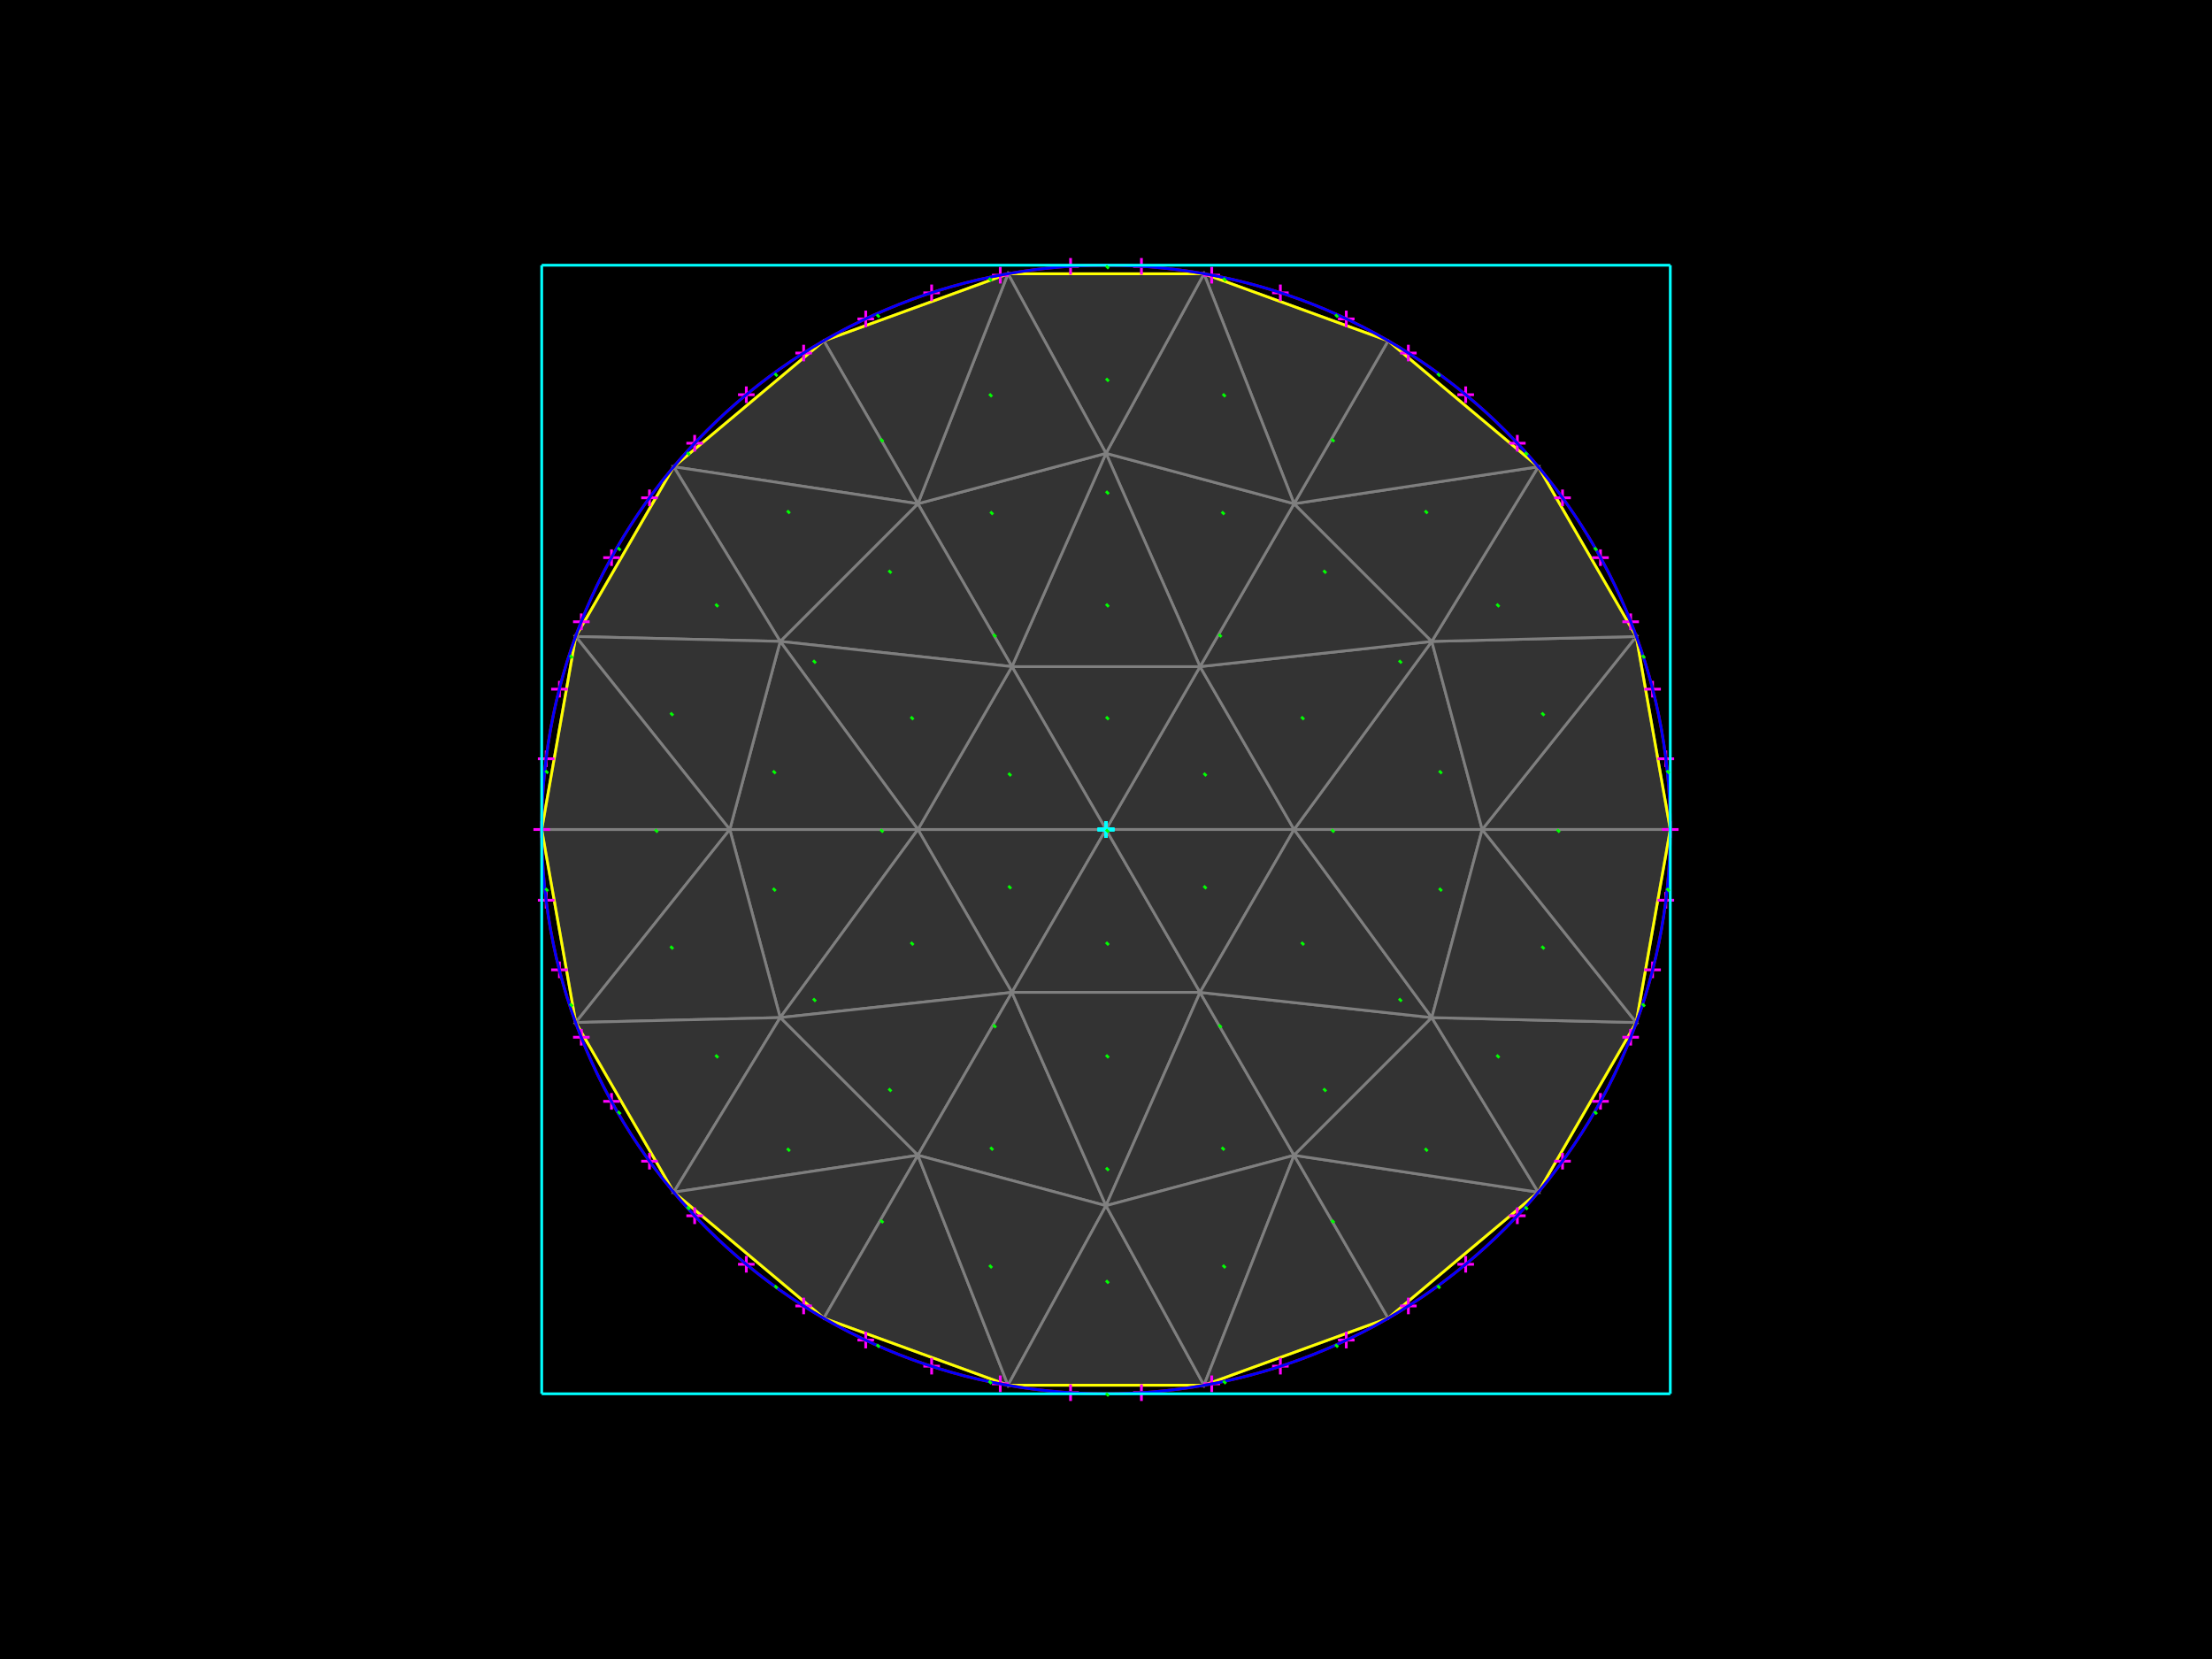
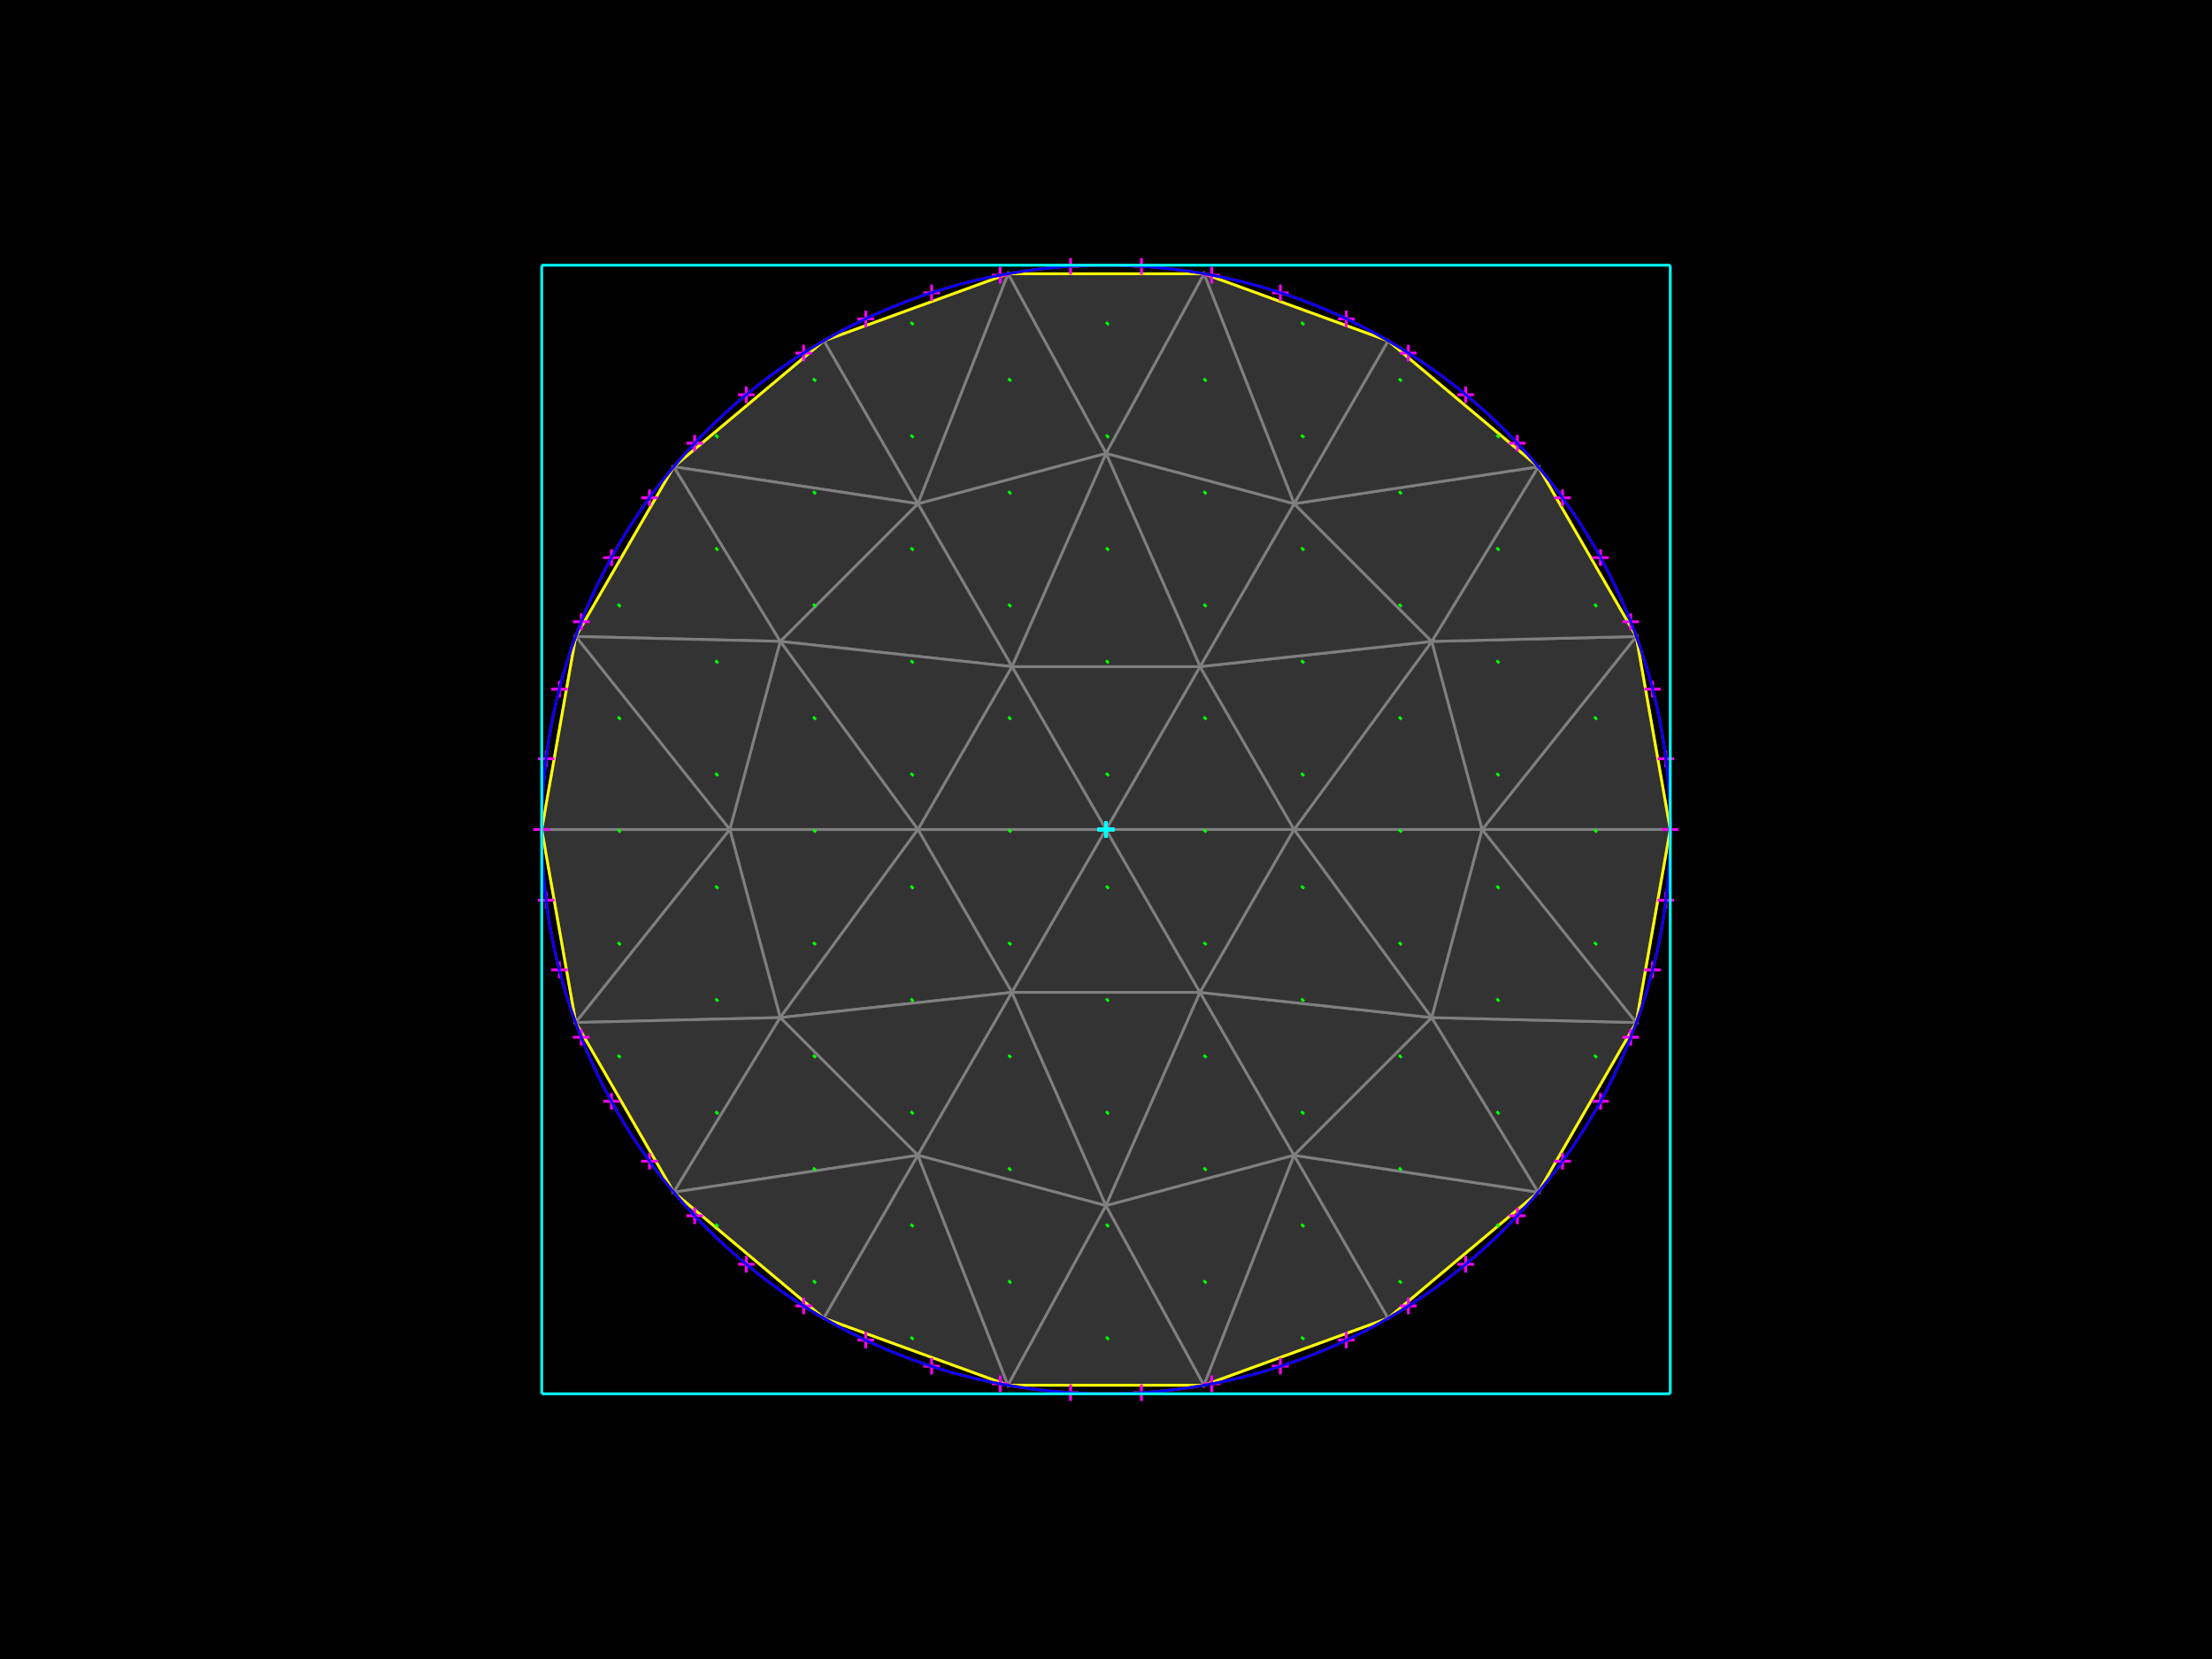
<svg xmlns="http://www.w3.org/2000/svg" xmlns:xlink="http://www.w3.org/1999/xlink" width="800px" height="600px" version="1.1">
  <rect x="0" y="0" width="800" height="600" fill="#000000" />
  <defs>
    <g id="dot">
      <line x1="1" y1="1" x2="0" y2="0" />
    </g>
    <g id="cross">
      <line x1="-3" y1="0" x2="3" y2="0" />
      <line x1="0" y1="-3" x2="0" y2="3" />
    </g>
    <g id="square">
      <line x1="-3" y1="-3" x2="-3" y2="3" />
      <line x1="-3" y1="3" x2="3" y2="3" />
      <line x1="3" y1="3" x2="3" y2="-3" />
      <line x1="3" y1="-3" x2="-3" y2="-3" />
    </g>
    <g id="round">
      <ellipse cx="0" cy="0" rx="3" ry="3" fill="none" />
    </g>
    <g id="triangle">
      <line x1="0" y1="-3" x2="-3" y2="3" />
      <line x1="-3" y1="3" x2="3" y2="3" />
      <line x1="0" y1="-3" x2="3" y2="3" />
    </g>
  </defs>
  <polygon fill="#333333" points="434.014,241.087 468.027,300 400,300 " />
  <polygon fill="none" stroke="#7f7f7f" points="434.014,241.087 468.027,300 400,300 " />
  <polygon fill="#333333" points="365.986,358.913 331.973,300 400,300 " />
  <polygon fill="none" stroke="#7f7f7f" points="365.986,358.913 331.973,300 400,300 " />
  <polygon fill="#333333" points="365.986,241.087 434.014,241.087 400,300 " />
  <polygon fill="none" stroke="#7f7f7f" points="365.986,241.087 434.014,241.087 400,300 " />
  <polygon fill="#333333" points="434.014,358.913 365.986,358.913 400,300 " />
  <polygon fill="none" stroke="#7f7f7f" points="434.014,358.913 365.986,358.913 400,300 " />
  <polygon fill="#333333" points="331.973,300 365.986,241.087 400,300 " />
  <polygon fill="none" stroke="#7f7f7f" points="331.973,300 365.986,241.087 400,300 " />
  <polygon fill="#333333" points="468.027,300 434.014,358.913 400,300 " />
  <polygon fill="none" stroke="#7f7f7f" points="468.027,300 434.014,358.913 400,300 " />
  <polygon fill="#333333" points="468.027,300 517.827,231.973 536.054,300 " />
  <polygon fill="none" stroke="#7f7f7f" points="468.027,300 517.827,231.973 536.054,300 " />
  <polygon fill="#333333" points="331.973,300 282.173,368.027 263.946,300 " />
  <polygon fill="none" stroke="#7f7f7f" points="331.973,300 282.173,368.027 263.946,300 " />
  <polygon fill="#333333" points="468.027,300 434.014,241.087 517.827,231.973 " />
  <polygon fill="none" stroke="#7f7f7f" points="468.027,300 434.014,241.087 517.827,231.973 " />
  <polygon fill="#333333" points="331.973,300 365.986,358.913 282.173,368.027 " />
  <polygon fill="none" stroke="#7f7f7f" points="331.973,300 365.986,358.913 282.173,368.027 " />
  <polygon fill="#333333" points="434.014,241.087 468.027,182.173 517.827,231.973 " />
  <polygon fill="none" stroke="#7f7f7f" points="434.014,241.087 468.027,182.173 517.827,231.973 " />
  <polygon fill="#333333" points="365.986,358.913 331.973,417.827 282.173,368.027 " />
  <polygon fill="none" stroke="#7f7f7f" points="365.986,358.913 331.973,417.827 282.173,368.027 " />
  <polygon fill="#333333" points="434.014,241.087 400,163.946 468.027,182.173 " />
  <polygon fill="none" stroke="#7f7f7f" points="434.014,241.087 400,163.946 468.027,182.173 " />
  <polygon fill="#333333" points="365.986,358.913 400,436.054 331.973,417.827 " />
  <polygon fill="none" stroke="#7f7f7f" points="365.986,358.913 400,436.054 331.973,417.827 " />
  <polygon fill="#333333" points="434.014,241.087 365.986,241.087 400,163.946 " />
  <polygon fill="none" stroke="#7f7f7f" points="434.014,241.087 365.986,241.087 400,163.946 " />
  <polygon fill="#333333" points="365.986,358.913 434.014,358.913 400,436.054 " />
  <polygon fill="none" stroke="#7f7f7f" points="365.986,358.913 434.014,358.913 400,436.054 " />
  <polygon fill="#333333" points="365.986,241.087 331.973,182.173 400,163.946 " />
  <polygon fill="none" stroke="#7f7f7f" points="365.986,241.087 331.973,182.173 400,163.946 " />
  <polygon fill="#333333" points="434.014,358.913 468.027,417.827 400,436.054 " />
  <polygon fill="none" stroke="#7f7f7f" points="434.014,358.913 468.027,417.827 400,436.054 " />
  <polygon fill="#333333" points="365.986,241.087 282.173,231.973 331.973,182.173 " />
  <polygon fill="none" stroke="#7f7f7f" points="365.986,241.087 282.173,231.973 331.973,182.173 " />
  <polygon fill="#333333" points="434.014,358.913 517.827,368.027 468.027,417.827 " />
  <polygon fill="none" stroke="#7f7f7f" points="434.014,358.913 517.827,368.027 468.027,417.827 " />
  <polygon fill="#333333" points="365.986,241.087 331.973,300 282.173,231.973 " />
  <polygon fill="none" stroke="#7f7f7f" points="365.986,241.087 331.973,300 282.173,231.973 " />
  <polygon fill="#333333" points="434.014,358.913 468.027,300 517.827,368.027 " />
  <polygon fill="none" stroke="#7f7f7f" points="434.014,358.913 468.027,300 517.827,368.027 " />
  <polygon fill="#333333" points="331.973,300 263.946,300 282.173,231.973 " />
  <polygon fill="none" stroke="#7f7f7f" points="331.973,300 263.946,300 282.173,231.973 " />
  <polygon fill="#333333" points="468.027,300 536.054,300 517.827,368.027 " />
  <polygon fill="none" stroke="#7f7f7f" points="468.027,300 536.054,300 517.827,368.027 " />
  <polygon fill="#333333" points="536.054,300 591.774,230.2 604.082,300 " />
  <polygon fill="none" stroke="#7f7f7f" points="536.054,300 591.774,230.2 604.082,300 " />
  <polygon fill="#333333" points="263.946,300 208.226,369.8 195.918,300 " />
  <polygon fill="none" stroke="#7f7f7f" points="263.946,300 208.226,369.8 195.918,300 " />
  <polygon fill="#333333" points="536.054,300 517.827,231.973 591.774,230.2 " />
  <polygon fill="none" stroke="#7f7f7f" points="536.054,300 517.827,231.973 591.774,230.2 " />
  <polygon fill="#333333" points="263.946,300 282.173,368.027 208.226,369.8 " />
  <polygon fill="none" stroke="#7f7f7f" points="263.946,300 282.173,368.027 208.226,369.8 " />
  <polygon fill="#333333" points="517.827,231.973 556.336,168.819 591.774,230.2 " />
  <polygon fill="none" stroke="#7f7f7f" points="517.827,231.973 556.336,168.819 591.774,230.2 " />
  <polygon fill="#333333" points="282.173,368.027 243.664,431.181 208.226,369.8 " />
  <polygon fill="none" stroke="#7f7f7f" points="282.173,368.027 243.664,431.181 208.226,369.8 " />
  <polygon fill="#333333" points="517.827,231.973 468.027,182.173 556.336,168.819 " />
  <polygon fill="none" stroke="#7f7f7f" points="517.827,231.973 468.027,182.173 556.336,168.819 " />
  <polygon fill="#333333" points="282.173,368.027 331.973,417.827 243.664,431.181 " />
  <polygon fill="none" stroke="#7f7f7f" points="282.173,368.027 331.973,417.827 243.664,431.181 " />
  <polygon fill="#333333" points="468.027,182.173 502.041,123.26 556.336,168.819 " />
  <polygon fill="none" stroke="#7f7f7f" points="468.027,182.173 502.041,123.26 556.336,168.819 " />
  <polygon fill="#333333" points="331.973,417.827 297.959,476.74 243.664,431.181 " />
  <polygon fill="none" stroke="#7f7f7f" points="331.973,417.827 297.959,476.74 243.664,431.181 " />
  <polygon fill="#333333" points="468.027,182.173 435.438,99.019 502.041,123.26 " />
  <polygon fill="none" stroke="#7f7f7f" points="468.027,182.173 435.438,99.019 502.041,123.26 " />
  <polygon fill="#333333" points="331.973,417.827 364.562,500.981 297.959,476.74 " />
  <polygon fill="none" stroke="#7f7f7f" points="331.973,417.827 364.562,500.981 297.959,476.74 " />
  <polygon fill="#333333" points="468.027,182.173 400,163.946 435.438,99.019 " />
  <polygon fill="none" stroke="#7f7f7f" points="468.027,182.173 400,163.946 435.438,99.019 " />
  <polygon fill="#333333" points="331.973,417.827 400,436.054 364.562,500.981 " />
  <polygon fill="none" stroke="#7f7f7f" points="331.973,417.827 400,436.054 364.562,500.981 " />
  <polygon fill="#333333" points="400,163.946 364.562,99.019 435.438,99.019 " />
  <polygon fill="none" stroke="#7f7f7f" points="400,163.946 364.562,99.019 435.438,99.019 " />
  <polygon fill="#333333" points="400,436.054 435.438,500.981 364.562,500.981 " />
  <polygon fill="none" stroke="#7f7f7f" points="400,436.054 435.438,500.981 364.562,500.981 " />
  <polygon fill="#333333" points="400,163.946 331.973,182.173 364.562,99.019 " />
  <polygon fill="none" stroke="#7f7f7f" points="400,163.946 331.973,182.173 364.562,99.019 " />
  <polygon fill="#333333" points="400,436.054 468.027,417.827 435.438,500.981 " />
  <polygon fill="none" stroke="#7f7f7f" points="400,436.054 468.027,417.827 435.438,500.981 " />
  <polygon fill="#333333" points="331.973,182.173 297.959,123.26 364.562,99.019 " />
  <polygon fill="none" stroke="#7f7f7f" points="331.973,182.173 297.959,123.26 364.562,99.019 " />
  <polygon fill="#333333" points="468.027,417.827 502.041,476.74 435.438,500.981 " />
  <polygon fill="none" stroke="#7f7f7f" points="468.027,417.827 502.041,476.74 435.438,500.981 " />
  <polygon fill="#333333" points="331.973,182.173 243.664,168.819 297.959,123.26 " />
  <polygon fill="none" stroke="#7f7f7f" points="331.973,182.173 243.664,168.819 297.959,123.26 " />
  <polygon fill="#333333" points="468.027,417.827 556.336,431.181 502.041,476.74 " />
  <polygon fill="none" stroke="#7f7f7f" points="468.027,417.827 556.336,431.181 502.041,476.74 " />
  <polygon fill="#333333" points="331.973,182.173 282.173,231.973 243.664,168.819 " />
  <polygon fill="none" stroke="#7f7f7f" points="331.973,182.173 282.173,231.973 243.664,168.819 " />
  <polygon fill="#333333" points="468.027,417.827 517.827,368.027 556.336,431.181 " />
  <polygon fill="none" stroke="#7f7f7f" points="468.027,417.827 517.827,368.027 556.336,431.181 " />
  <polygon fill="#333333" points="282.173,231.973 208.226,230.2 243.664,168.819 " />
  <polygon fill="none" stroke="#7f7f7f" points="282.173,231.973 208.226,230.2 243.664,168.819 " />
  <polygon fill="#333333" points="517.827,368.027 591.774,369.8 556.336,431.181 " />
  <polygon fill="none" stroke="#7f7f7f" points="517.827,368.027 591.774,369.8 556.336,431.181 " />
  <polygon fill="#333333" points="282.173,231.973 263.946,300 208.226,230.2 " />
  <polygon fill="none" stroke="#7f7f7f" points="282.173,231.973 263.946,300 208.226,230.2 " />
  <polygon fill="#333333" points="517.827,368.027 536.054,300 591.774,369.8 " />
  <polygon fill="none" stroke="#7f7f7f" points="517.827,368.027 536.054,300 591.774,369.8 " />
  <polygon fill="#333333" points="263.946,300 195.918,300 208.226,230.2 " />
  <polygon fill="none" stroke="#7f7f7f" points="263.946,300 195.918,300 208.226,230.2 " />
  <polygon fill="#333333" points="536.054,300 604.082,300 591.774,369.8 " />
  <polygon fill="none" stroke="#7f7f7f" points="536.054,300 604.082,300 591.774,369.8 " />
  <polygon fill="none" stroke="#ffff00" points="604.082,300 591.774,230.2 556.336,168.819 502.041,123.26 435.438,99.019 364.562,99.019 297.959,123.26 243.664,168.819 208.226,230.2 195.918,300 208.226,369.8 243.664,431.181 297.959,476.74 364.562,500.981 435.438,500.981 502.041,476.74 556.336,431.181 591.774,369.8 " />
  <use x="604.082" y="300" xlink:href="#cross" stroke="#ff00ff" />
  <use x="400" y="300" xlink:href="#cross" stroke="#00ffff" />
  <use x="602.472" y="274.422" xlink:href="#cross" stroke="#ff00ff" />
  <use x="400" y="300" xlink:href="#cross" stroke="#00ffff" />
  <use x="597.67" y="249.247" xlink:href="#cross" stroke="#ff00ff" />
  <use x="400" y="300" xlink:href="#cross" stroke="#00ffff" />
  <use x="589.75" y="224.873" xlink:href="#cross" stroke="#ff00ff" />
  <use x="400" y="300" xlink:href="#cross" stroke="#00ffff" />
  <use x="578.838" y="201.683" xlink:href="#cross" stroke="#ff00ff" />
  <use x="400" y="300" xlink:href="#cross" stroke="#00ffff" />
  <use x="565.106" y="180.044" xlink:href="#cross" stroke="#ff00ff" />
  <use x="400" y="300" xlink:href="#cross" stroke="#00ffff" />
  <use x="548.769" y="160.297" xlink:href="#cross" stroke="#ff00ff" />
  <use x="400" y="300" xlink:href="#cross" stroke="#00ffff" />
  <use x="530.087" y="142.752" xlink:href="#cross" stroke="#ff00ff" />
  <use x="400" y="300" xlink:href="#cross" stroke="#00ffff" />
  <use x="509.352" y="127.688" xlink:href="#cross" stroke="#ff00ff" />
  <use x="400" y="300" xlink:href="#cross" stroke="#00ffff" />
  <use x="486.894" y="115.341" xlink:href="#cross" stroke="#ff00ff" />
  <use x="400" y="300" xlink:href="#cross" stroke="#00ffff" />
  <use x="463.065" y="105.907" xlink:href="#cross" stroke="#ff00ff" />
  <use x="400" y="300" xlink:href="#cross" stroke="#00ffff" />
  <use x="438.241" y="99.533" xlink:href="#cross" stroke="#ff00ff" />
  <use x="400" y="300" xlink:href="#cross" stroke="#00ffff" />
  <use x="412.814" y="96.321" xlink:href="#cross" stroke="#ff00ff" />
  <use x="400" y="300" xlink:href="#cross" stroke="#00ffff" />
  <use x="387.186" y="96.321" xlink:href="#cross" stroke="#ff00ff" />
  <use x="400" y="300" xlink:href="#cross" stroke="#00ffff" />
  <use x="361.759" y="99.533" xlink:href="#cross" stroke="#ff00ff" />
  <use x="400" y="300" xlink:href="#cross" stroke="#00ffff" />
  <use x="336.935" y="105.907" xlink:href="#cross" stroke="#ff00ff" />
  <use x="400" y="300" xlink:href="#cross" stroke="#00ffff" />
  <use x="313.106" y="115.341" xlink:href="#cross" stroke="#ff00ff" />
  <use x="400" y="300" xlink:href="#cross" stroke="#00ffff" />
  <use x="290.648" y="127.688" xlink:href="#cross" stroke="#ff00ff" />
  <use x="400" y="300" xlink:href="#cross" stroke="#00ffff" />
  <use x="269.913" y="142.752" xlink:href="#cross" stroke="#ff00ff" />
  <use x="400" y="300" xlink:href="#cross" stroke="#00ffff" />
  <use x="251.231" y="160.297" xlink:href="#cross" stroke="#ff00ff" />
  <use x="400" y="300" xlink:href="#cross" stroke="#00ffff" />
  <use x="234.894" y="180.044" xlink:href="#cross" stroke="#ff00ff" />
  <use x="400" y="300" xlink:href="#cross" stroke="#00ffff" />
  <use x="221.162" y="201.683" xlink:href="#cross" stroke="#ff00ff" />
  <use x="400" y="300" xlink:href="#cross" stroke="#00ffff" />
  <use x="210.25" y="224.873" xlink:href="#cross" stroke="#ff00ff" />
  <use x="400" y="300" xlink:href="#cross" stroke="#00ffff" />
  <use x="202.33" y="249.247" xlink:href="#cross" stroke="#ff00ff" />
  <use x="400" y="300" xlink:href="#cross" stroke="#00ffff" />
  <use x="197.528" y="274.422" xlink:href="#cross" stroke="#ff00ff" />
  <use x="400" y="300" xlink:href="#cross" stroke="#00ffff" />
  <use x="195.918" y="300" xlink:href="#cross" stroke="#ff00ff" />
  <use x="400" y="300" xlink:href="#cross" stroke="#00ffff" />
  <use x="197.528" y="325.578" xlink:href="#cross" stroke="#ff00ff" />
  <use x="400" y="300" xlink:href="#cross" stroke="#00ffff" />
  <use x="202.33" y="350.753" xlink:href="#cross" stroke="#ff00ff" />
  <use x="400" y="300" xlink:href="#cross" stroke="#00ffff" />
  <use x="210.25" y="375.127" xlink:href="#cross" stroke="#ff00ff" />
  <use x="400" y="300" xlink:href="#cross" stroke="#00ffff" />
  <use x="221.162" y="398.317" xlink:href="#cross" stroke="#ff00ff" />
  <use x="400" y="300" xlink:href="#cross" stroke="#00ffff" />
  <use x="234.894" y="419.956" xlink:href="#cross" stroke="#ff00ff" />
  <use x="400" y="300" xlink:href="#cross" stroke="#00ffff" />
  <use x="251.231" y="439.703" xlink:href="#cross" stroke="#ff00ff" />
  <use x="400" y="300" xlink:href="#cross" stroke="#00ffff" />
  <use x="269.913" y="457.248" xlink:href="#cross" stroke="#ff00ff" />
  <use x="400" y="300" xlink:href="#cross" stroke="#00ffff" />
  <use x="290.648" y="472.312" xlink:href="#cross" stroke="#ff00ff" />
  <use x="400" y="300" xlink:href="#cross" stroke="#00ffff" />
  <use x="313.106" y="484.659" xlink:href="#cross" stroke="#ff00ff" />
  <use x="400" y="300" xlink:href="#cross" stroke="#00ffff" />
  <use x="336.935" y="494.093" xlink:href="#cross" stroke="#ff00ff" />
  <use x="400" y="300" xlink:href="#cross" stroke="#00ffff" />
  <use x="361.759" y="500.467" xlink:href="#cross" stroke="#ff00ff" />
  <use x="400" y="300" xlink:href="#cross" stroke="#00ffff" />
  <use x="387.186" y="503.679" xlink:href="#cross" stroke="#ff00ff" />
  <use x="400" y="300" xlink:href="#cross" stroke="#00ffff" />
  <use x="412.814" y="503.679" xlink:href="#cross" stroke="#ff00ff" />
  <use x="400" y="300" xlink:href="#cross" stroke="#00ffff" />
  <use x="438.241" y="500.467" xlink:href="#cross" stroke="#ff00ff" />
  <use x="400" y="300" xlink:href="#cross" stroke="#00ffff" />
  <use x="463.065" y="494.093" xlink:href="#cross" stroke="#ff00ff" />
  <use x="400" y="300" xlink:href="#cross" stroke="#00ffff" />
  <use x="486.894" y="484.659" xlink:href="#cross" stroke="#ff00ff" />
  <use x="400" y="300" xlink:href="#cross" stroke="#00ffff" />
  <use x="509.352" y="472.312" xlink:href="#cross" stroke="#ff00ff" />
  <use x="400" y="300" xlink:href="#cross" stroke="#00ffff" />
  <use x="530.087" y="457.248" xlink:href="#cross" stroke="#ff00ff" />
  <use x="400" y="300" xlink:href="#cross" stroke="#00ffff" />
  <use x="548.769" y="439.703" xlink:href="#cross" stroke="#ff00ff" />
  <use x="400" y="300" xlink:href="#cross" stroke="#00ffff" />
  <use x="565.106" y="419.956" xlink:href="#cross" stroke="#ff00ff" />
  <use x="400" y="300" xlink:href="#cross" stroke="#00ffff" />
  <use x="578.838" y="398.317" xlink:href="#cross" stroke="#ff00ff" />
  <use x="400" y="300" xlink:href="#cross" stroke="#00ffff" />
  <use x="589.75" y="375.127" xlink:href="#cross" stroke="#ff00ff" />
  <use x="400" y="300" xlink:href="#cross" stroke="#00ffff" />
  <use x="597.67" y="350.753" xlink:href="#cross" stroke="#ff00ff" />
  <use x="400" y="300" xlink:href="#cross" stroke="#00ffff" />
  <use x="602.472" y="325.578" xlink:href="#cross" stroke="#ff00ff" />
  <use x="400" y="300" xlink:href="#cross" stroke="#00ffff" />
  <ellipse cx="400" cy="300" rx="204.082" ry="204.082" stroke="#ff0000" fill="none" />
  <ellipse cx="400" cy="300" rx="204.082" ry="204.082" stroke="#0000ff" fill="none" />
  <line x1="195.918" y1="504.082" x2="604.082" y2="504.082" stroke="#00ffff" />
  <line x1="604.082" y1="95.918" x2="604.082" y2="504.082" stroke="#00ffff" />
  <line x1="604.082" y1="95.918" x2="195.918" y2="95.918" stroke="#00ffff" />
  <line x1="195.918" y1="504.082" x2="195.918" y2="95.918" stroke="#00ffff" />
-   <use x="400" y="300" xlink:href="#dot" stroke="#00ff00" />
-   <use x="400" y="96.122" xlink:href="#dot" stroke="#00ff00" />
-   <use x="442.389" y="100.578" xlink:href="#dot" stroke="#00ff00" />
-   <use x="482.924" y="113.749" xlink:href="#dot" stroke="#00ff00" />
-   <use x="519.836" y="135.06" xlink:href="#dot" stroke="#00ff00" />
-   <use x="551.511" y="163.579" xlink:href="#dot" stroke="#00ff00" />
-   <use x="576.563" y="198.061" xlink:href="#dot" stroke="#00ff00" />
-   <use x="593.899" y="236.998" xlink:href="#dot" stroke="#00ff00" />
-   <use x="602.761" y="278.689" xlink:href="#dot" stroke="#00ff00" />
-   <use x="602.761" y="321.311" xlink:href="#dot" stroke="#00ff00" />
-   <use x="593.899" y="363.002" xlink:href="#dot" stroke="#00ff00" />
-   <use x="576.563" y="401.939" xlink:href="#dot" stroke="#00ff00" />
-   <use x="551.511" y="436.421" xlink:href="#dot" stroke="#00ff00" />
-   <use x="519.836" y="464.94" xlink:href="#dot" stroke="#00ff00" />
-   <use x="482.924" y="486.251" xlink:href="#dot" stroke="#00ff00" />
-   <use x="442.389" y="499.422" xlink:href="#dot" stroke="#00ff00" />
-   <use x="400" y="503.878" xlink:href="#dot" stroke="#00ff00" />
-   <use x="357.611" y="499.422" xlink:href="#dot" stroke="#00ff00" />
-   <use x="317.076" y="486.251" xlink:href="#dot" stroke="#00ff00" />
-   <use x="280.164" y="464.94" xlink:href="#dot" stroke="#00ff00" />
-   <use x="248.489" y="436.421" xlink:href="#dot" stroke="#00ff00" />
-   <use x="223.437" y="401.939" xlink:href="#dot" stroke="#00ff00" />
-   <use x="206.101" y="363.002" xlink:href="#dot" stroke="#00ff00" />
-   <use x="197.239" y="321.311" xlink:href="#dot" stroke="#00ff00" />
-   <use x="197.239" y="278.689" xlink:href="#dot" stroke="#00ff00" />
-   <use x="206.101" y="236.998" xlink:href="#dot" stroke="#00ff00" />
-   <use x="223.437" y="198.061" xlink:href="#dot" stroke="#00ff00" />
-   <use x="248.489" y="163.579" xlink:href="#dot" stroke="#00ff00" />
-   <use x="280.164" y="135.06" xlink:href="#dot" stroke="#00ff00" />
-   <use x="317.076" y="113.749" xlink:href="#dot" stroke="#00ff00" />
-   <use x="357.611" y="100.578" xlink:href="#dot" stroke="#00ff00" />
-   <use x="400" y="136.898" xlink:href="#dot" stroke="#00ff00" />
-   <use x="442.214" y="142.456" xlink:href="#dot" stroke="#00ff00" />
-   <use x="481.551" y="158.749" xlink:href="#dot" stroke="#00ff00" />
-   <use x="515.331" y="184.669" xlink:href="#dot" stroke="#00ff00" />
-   <use x="541.251" y="218.449" xlink:href="#dot" stroke="#00ff00" />
-   <use x="557.544" y="257.786" xlink:href="#dot" stroke="#00ff00" />
-   <use x="563.102" y="300" xlink:href="#dot" stroke="#00ff00" />
-   <use x="557.544" y="342.214" xlink:href="#dot" stroke="#00ff00" />
-   <use x="541.251" y="381.551" xlink:href="#dot" stroke="#00ff00" />
-   <use x="515.331" y="415.331" xlink:href="#dot" stroke="#00ff00" />
-   <use x="481.551" y="441.251" xlink:href="#dot" stroke="#00ff00" />
-   <use x="442.214" y="457.544" xlink:href="#dot" stroke="#00ff00" />
-   <use x="400" y="463.102" xlink:href="#dot" stroke="#00ff00" />
-   <use x="357.786" y="457.544" xlink:href="#dot" stroke="#00ff00" />
-   <use x="318.449" y="441.251" xlink:href="#dot" stroke="#00ff00" />
-   <use x="284.669" y="415.331" xlink:href="#dot" stroke="#00ff00" />
-   <use x="258.749" y="381.551" xlink:href="#dot" stroke="#00ff00" />
-   <use x="242.456" y="342.214" xlink:href="#dot" stroke="#00ff00" />
-   <use x="236.898" y="300" xlink:href="#dot" stroke="#00ff00" />
-   <use x="242.456" y="257.786" xlink:href="#dot" stroke="#00ff00" />
-   <use x="258.749" y="218.449" xlink:href="#dot" stroke="#00ff00" />
-   <use x="284.669" y="184.669" xlink:href="#dot" stroke="#00ff00" />
-   <use x="318.449" y="158.749" xlink:href="#dot" stroke="#00ff00" />
-   <use x="357.786" y="142.456" xlink:href="#dot" stroke="#00ff00" />
-   <use x="400" y="177.673" xlink:href="#dot" stroke="#00ff00" />
-   <use x="441.838" y="185.051" xlink:href="#dot" stroke="#00ff00" />
-   <use x="478.63" y="206.292" xlink:href="#dot" stroke="#00ff00" />
-   <use x="505.938" y="238.837" xlink:href="#dot" stroke="#00ff00" />
-   <use x="520.468" y="278.758" xlink:href="#dot" stroke="#00ff00" />
-   <use x="520.468" y="321.242" xlink:href="#dot" stroke="#00ff00" />
-   <use x="505.938" y="361.163" xlink:href="#dot" stroke="#00ff00" />
-   <use x="478.63" y="393.708" xlink:href="#dot" stroke="#00ff00" />
-   <use x="441.838" y="414.949" xlink:href="#dot" stroke="#00ff00" />
-   <use x="400" y="422.327" xlink:href="#dot" stroke="#00ff00" />
-   <use x="358.162" y="414.949" xlink:href="#dot" stroke="#00ff00" />
-   <use x="321.37" y="393.708" xlink:href="#dot" stroke="#00ff00" />
-   <use x="294.062" y="361.163" xlink:href="#dot" stroke="#00ff00" />
-   <use x="279.532" y="321.242" xlink:href="#dot" stroke="#00ff00" />
-   <use x="279.532" y="278.758" xlink:href="#dot" stroke="#00ff00" />
-   <use x="294.062" y="238.837" xlink:href="#dot" stroke="#00ff00" />
-   <use x="321.37" y="206.292" xlink:href="#dot" stroke="#00ff00" />
-   <use x="358.162" y="185.051" xlink:href="#dot" stroke="#00ff00" />
-   <use x="400" y="218.449" xlink:href="#dot" stroke="#00ff00" />
-   <use x="440.776" y="229.375" xlink:href="#dot" stroke="#00ff00" />
-   <use x="470.625" y="259.224" xlink:href="#dot" stroke="#00ff00" />
-   <use x="481.551" y="300" xlink:href="#dot" stroke="#00ff00" />
-   <use x="470.625" y="340.776" xlink:href="#dot" stroke="#00ff00" />
-   <use x="440.776" y="370.625" xlink:href="#dot" stroke="#00ff00" />
-   <use x="400" y="381.551" xlink:href="#dot" stroke="#00ff00" />
-   <use x="359.224" y="370.625" xlink:href="#dot" stroke="#00ff00" />
-   <use x="329.375" y="340.776" xlink:href="#dot" stroke="#00ff00" />
-   <use x="318.449" y="300" xlink:href="#dot" stroke="#00ff00" />
-   <use x="329.375" y="259.224" xlink:href="#dot" stroke="#00ff00" />
-   <use x="359.224" y="229.375" xlink:href="#dot" stroke="#00ff00" />
-   <use x="400" y="259.224" xlink:href="#dot" stroke="#00ff00" />
-   <use x="435.313" y="279.612" xlink:href="#dot" stroke="#00ff00" />
-   <use x="435.313" y="320.388" xlink:href="#dot" stroke="#00ff00" />
-   <use x="400" y="340.776" xlink:href="#dot" stroke="#00ff00" />
-   <use x="364.687" y="320.388" xlink:href="#dot" stroke="#00ff00" />
-   <use x="364.687" y="279.612" xlink:href="#dot" stroke="#00ff00" />
+   <use x="435.313" y="259.224" xlink:href="#dot" stroke="#00ff00" />
+   <use x="364.687" y="259.224" xlink:href="#dot" stroke="#00ff00" />
+   <use x="435.313" y="340.776" xlink:href="#dot" stroke="#00ff00" />
+   <use x="364.687" y="340.776" xlink:href="#dot" stroke="#00ff00" />
+   <use x="435.313" y="218.449" xlink:href="#dot" stroke="#00ff00" />
+   <use x="364.687" y="218.449" xlink:href="#dot" stroke="#00ff00" />
+   <use x="435.313" y="381.551" xlink:href="#dot" stroke="#00ff00" />
+   <use x="364.687" y="381.551" xlink:href="#dot" stroke="#00ff00" />
+   <use x="435.313" y="177.673" xlink:href="#dot" stroke="#00ff00" />
+   <use x="364.687" y="177.673" xlink:href="#dot" stroke="#00ff00" />
+   <use x="435.313" y="422.327" xlink:href="#dot" stroke="#00ff00" />
+   <use x="364.687" y="422.327" xlink:href="#dot" stroke="#00ff00" />
+   <use x="435.313" y="136.898" xlink:href="#dot" stroke="#00ff00" />
+   <use x="364.687" y="136.898" xlink:href="#dot" stroke="#00ff00" />
+   <use x="435.313" y="463.102" xlink:href="#dot" stroke="#00ff00" />
+   <use x="364.687" y="463.102" xlink:href="#dot" stroke="#00ff00" />
+   <use x="470.625" y="279.612" xlink:href="#dot" stroke="#00ff00" />
+   <use x="329.375" y="279.612" xlink:href="#dot" stroke="#00ff00" />
+   <use x="470.625" y="320.388" xlink:href="#dot" stroke="#00ff00" />
+   <use x="329.375" y="320.388" xlink:href="#dot" stroke="#00ff00" />
+   <use x="470.625" y="238.837" xlink:href="#dot" stroke="#00ff00" />
+   <use x="329.375" y="238.837" xlink:href="#dot" stroke="#00ff00" />
+   <use x="470.625" y="361.163" xlink:href="#dot" stroke="#00ff00" />
+   <use x="329.375" y="361.163" xlink:href="#dot" stroke="#00ff00" />
+   <use x="470.625" y="198.061" xlink:href="#dot" stroke="#00ff00" />
+   <use x="329.375" y="198.061" xlink:href="#dot" stroke="#00ff00" />
+   <use x="470.625" y="401.939" xlink:href="#dot" stroke="#00ff00" />
+   <use x="329.375" y="401.939" xlink:href="#dot" stroke="#00ff00" />
+   <use x="470.625" y="157.286" xlink:href="#dot" stroke="#00ff00" />
+   <use x="329.375" y="157.286" xlink:href="#dot" stroke="#00ff00" />
+   <use x="470.625" y="442.714" xlink:href="#dot" stroke="#00ff00" />
+   <use x="329.375" y="442.714" xlink:href="#dot" stroke="#00ff00" />
+   <use x="470.625" y="116.51" xlink:href="#dot" stroke="#00ff00" />
+   <use x="329.375" y="116.51" xlink:href="#dot" stroke="#00ff00" />
+   <use x="470.625" y="483.49" xlink:href="#dot" stroke="#00ff00" />
+   <use x="329.375" y="483.49" xlink:href="#dot" stroke="#00ff00" />
+   <use x="505.938" y="259.224" xlink:href="#dot" stroke="#00ff00" />
+   <use x="294.062" y="259.224" xlink:href="#dot" stroke="#00ff00" />
+   <use x="505.938" y="340.776" xlink:href="#dot" stroke="#00ff00" />
+   <use x="294.062" y="340.776" xlink:href="#dot" stroke="#00ff00" />
+   <use x="505.938" y="218.449" xlink:href="#dot" stroke="#00ff00" />
+   <use x="294.062" y="218.449" xlink:href="#dot" stroke="#00ff00" />
+   <use x="505.938" y="381.551" xlink:href="#dot" stroke="#00ff00" />
+   <use x="294.062" y="381.551" xlink:href="#dot" stroke="#00ff00" />
+   <use x="505.938" y="177.673" xlink:href="#dot" stroke="#00ff00" />
+   <use x="294.062" y="177.673" xlink:href="#dot" stroke="#00ff00" />
+   <use x="505.938" y="422.327" xlink:href="#dot" stroke="#00ff00" />
+   <use x="294.062" y="422.327" xlink:href="#dot" stroke="#00ff00" />
+   <use x="505.938" y="136.898" xlink:href="#dot" stroke="#00ff00" />
+   <use x="294.062" y="136.898" xlink:href="#dot" stroke="#00ff00" />
+   <use x="505.938" y="463.102" xlink:href="#dot" stroke="#00ff00" />
+   <use x="294.062" y="463.102" xlink:href="#dot" stroke="#00ff00" />
+   <use x="541.251" y="279.612" xlink:href="#dot" stroke="#00ff00" />
+   <use x="258.749" y="279.612" xlink:href="#dot" stroke="#00ff00" />
+   <use x="541.251" y="320.388" xlink:href="#dot" stroke="#00ff00" />
+   <use x="258.749" y="320.388" xlink:href="#dot" stroke="#00ff00" />
+   <use x="541.251" y="238.837" xlink:href="#dot" stroke="#00ff00" />
+   <use x="258.749" y="238.837" xlink:href="#dot" stroke="#00ff00" />
+   <use x="541.251" y="361.163" xlink:href="#dot" stroke="#00ff00" />
+   <use x="258.749" y="361.163" xlink:href="#dot" stroke="#00ff00" />
+   <use x="541.251" y="198.061" xlink:href="#dot" stroke="#00ff00" />
+   <use x="258.749" y="198.061" xlink:href="#dot" stroke="#00ff00" />
+   <use x="541.251" y="401.939" xlink:href="#dot" stroke="#00ff00" />
+   <use x="258.749" y="401.939" xlink:href="#dot" stroke="#00ff00" />
+   <use x="541.251" y="157.286" xlink:href="#dot" stroke="#00ff00" />
+   <use x="258.749" y="157.286" xlink:href="#dot" stroke="#00ff00" />
+   <use x="541.251" y="442.714" xlink:href="#dot" stroke="#00ff00" />
+   <use x="258.749" y="442.714" xlink:href="#dot" stroke="#00ff00" />
+   <use x="576.563" y="259.224" xlink:href="#dot" stroke="#00ff00" />
+   <use x="223.437" y="259.224" xlink:href="#dot" stroke="#00ff00" />
+   <use x="576.563" y="340.776" xlink:href="#dot" stroke="#00ff00" />
+   <use x="223.437" y="340.776" xlink:href="#dot" stroke="#00ff00" />
+   <use x="576.563" y="218.449" xlink:href="#dot" stroke="#00ff00" />
+   <use x="223.437" y="218.449" xlink:href="#dot" stroke="#00ff00" />
+   <use x="576.563" y="381.551" xlink:href="#dot" stroke="#00ff00" />
+   <use x="223.437" y="381.551" xlink:href="#dot" stroke="#00ff00" />
+   <use x="400" y="279.612" xlink:href="#dot" stroke="#00ff00" />
+   <use x="400" y="320.388" xlink:href="#dot" stroke="#00ff00" />
+   <use x="400" y="238.837" xlink:href="#dot" stroke="#00ff00" />
+   <use x="400" y="361.163" xlink:href="#dot" stroke="#00ff00" />
+   <use x="400" y="198.061" xlink:href="#dot" stroke="#00ff00" />
+   <use x="400" y="401.939" xlink:href="#dot" stroke="#00ff00" />
+   <use x="400" y="157.286" xlink:href="#dot" stroke="#00ff00" />
+   <use x="400" y="442.714" xlink:href="#dot" stroke="#00ff00" />
+   <use x="400" y="116.51" xlink:href="#dot" stroke="#00ff00" />
+   <use x="400" y="483.49" xlink:href="#dot" stroke="#00ff00" />
+   <use x="435.313" y="300" xlink:href="#dot" stroke="#00ff00" />
+   <use x="364.687" y="300" xlink:href="#dot" stroke="#00ff00" />
+   <use x="505.938" y="300" xlink:href="#dot" stroke="#00ff00" />
+   <use x="294.062" y="300" xlink:href="#dot" stroke="#00ff00" />
+   <use x="576.563" y="300" xlink:href="#dot" stroke="#00ff00" />
+   <use x="223.437" y="300" xlink:href="#dot" stroke="#00ff00" />
</svg>
